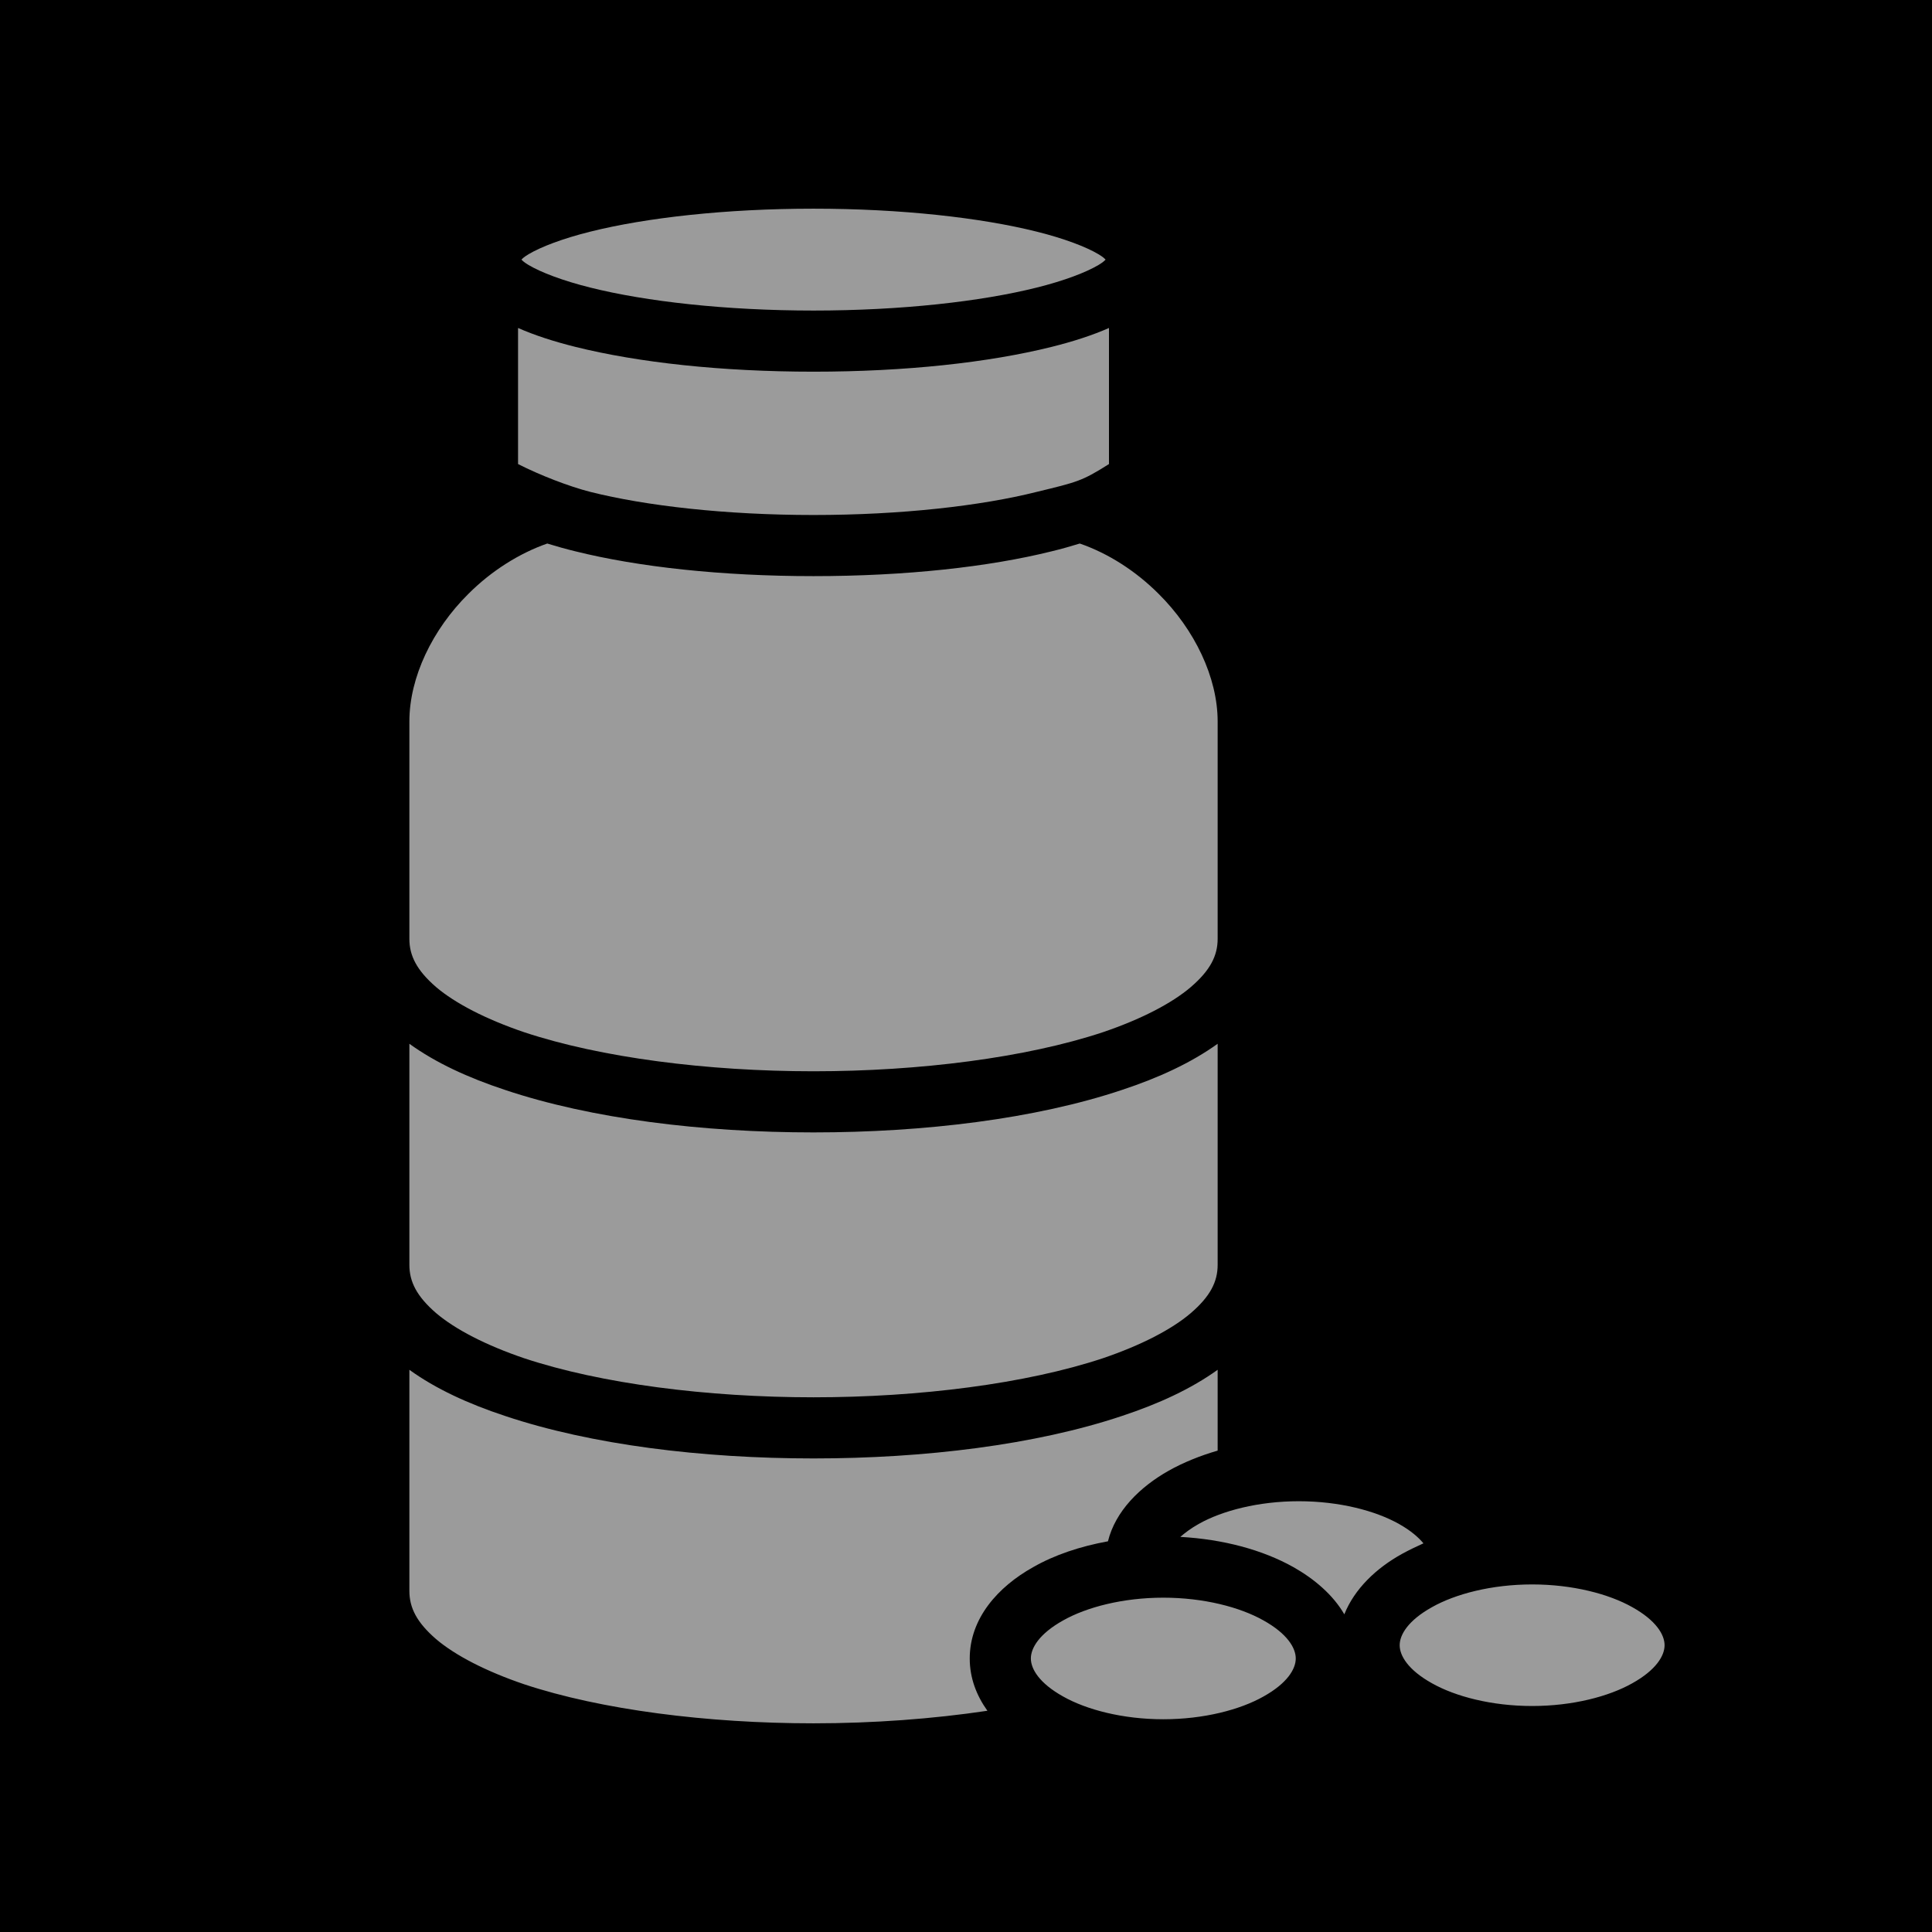
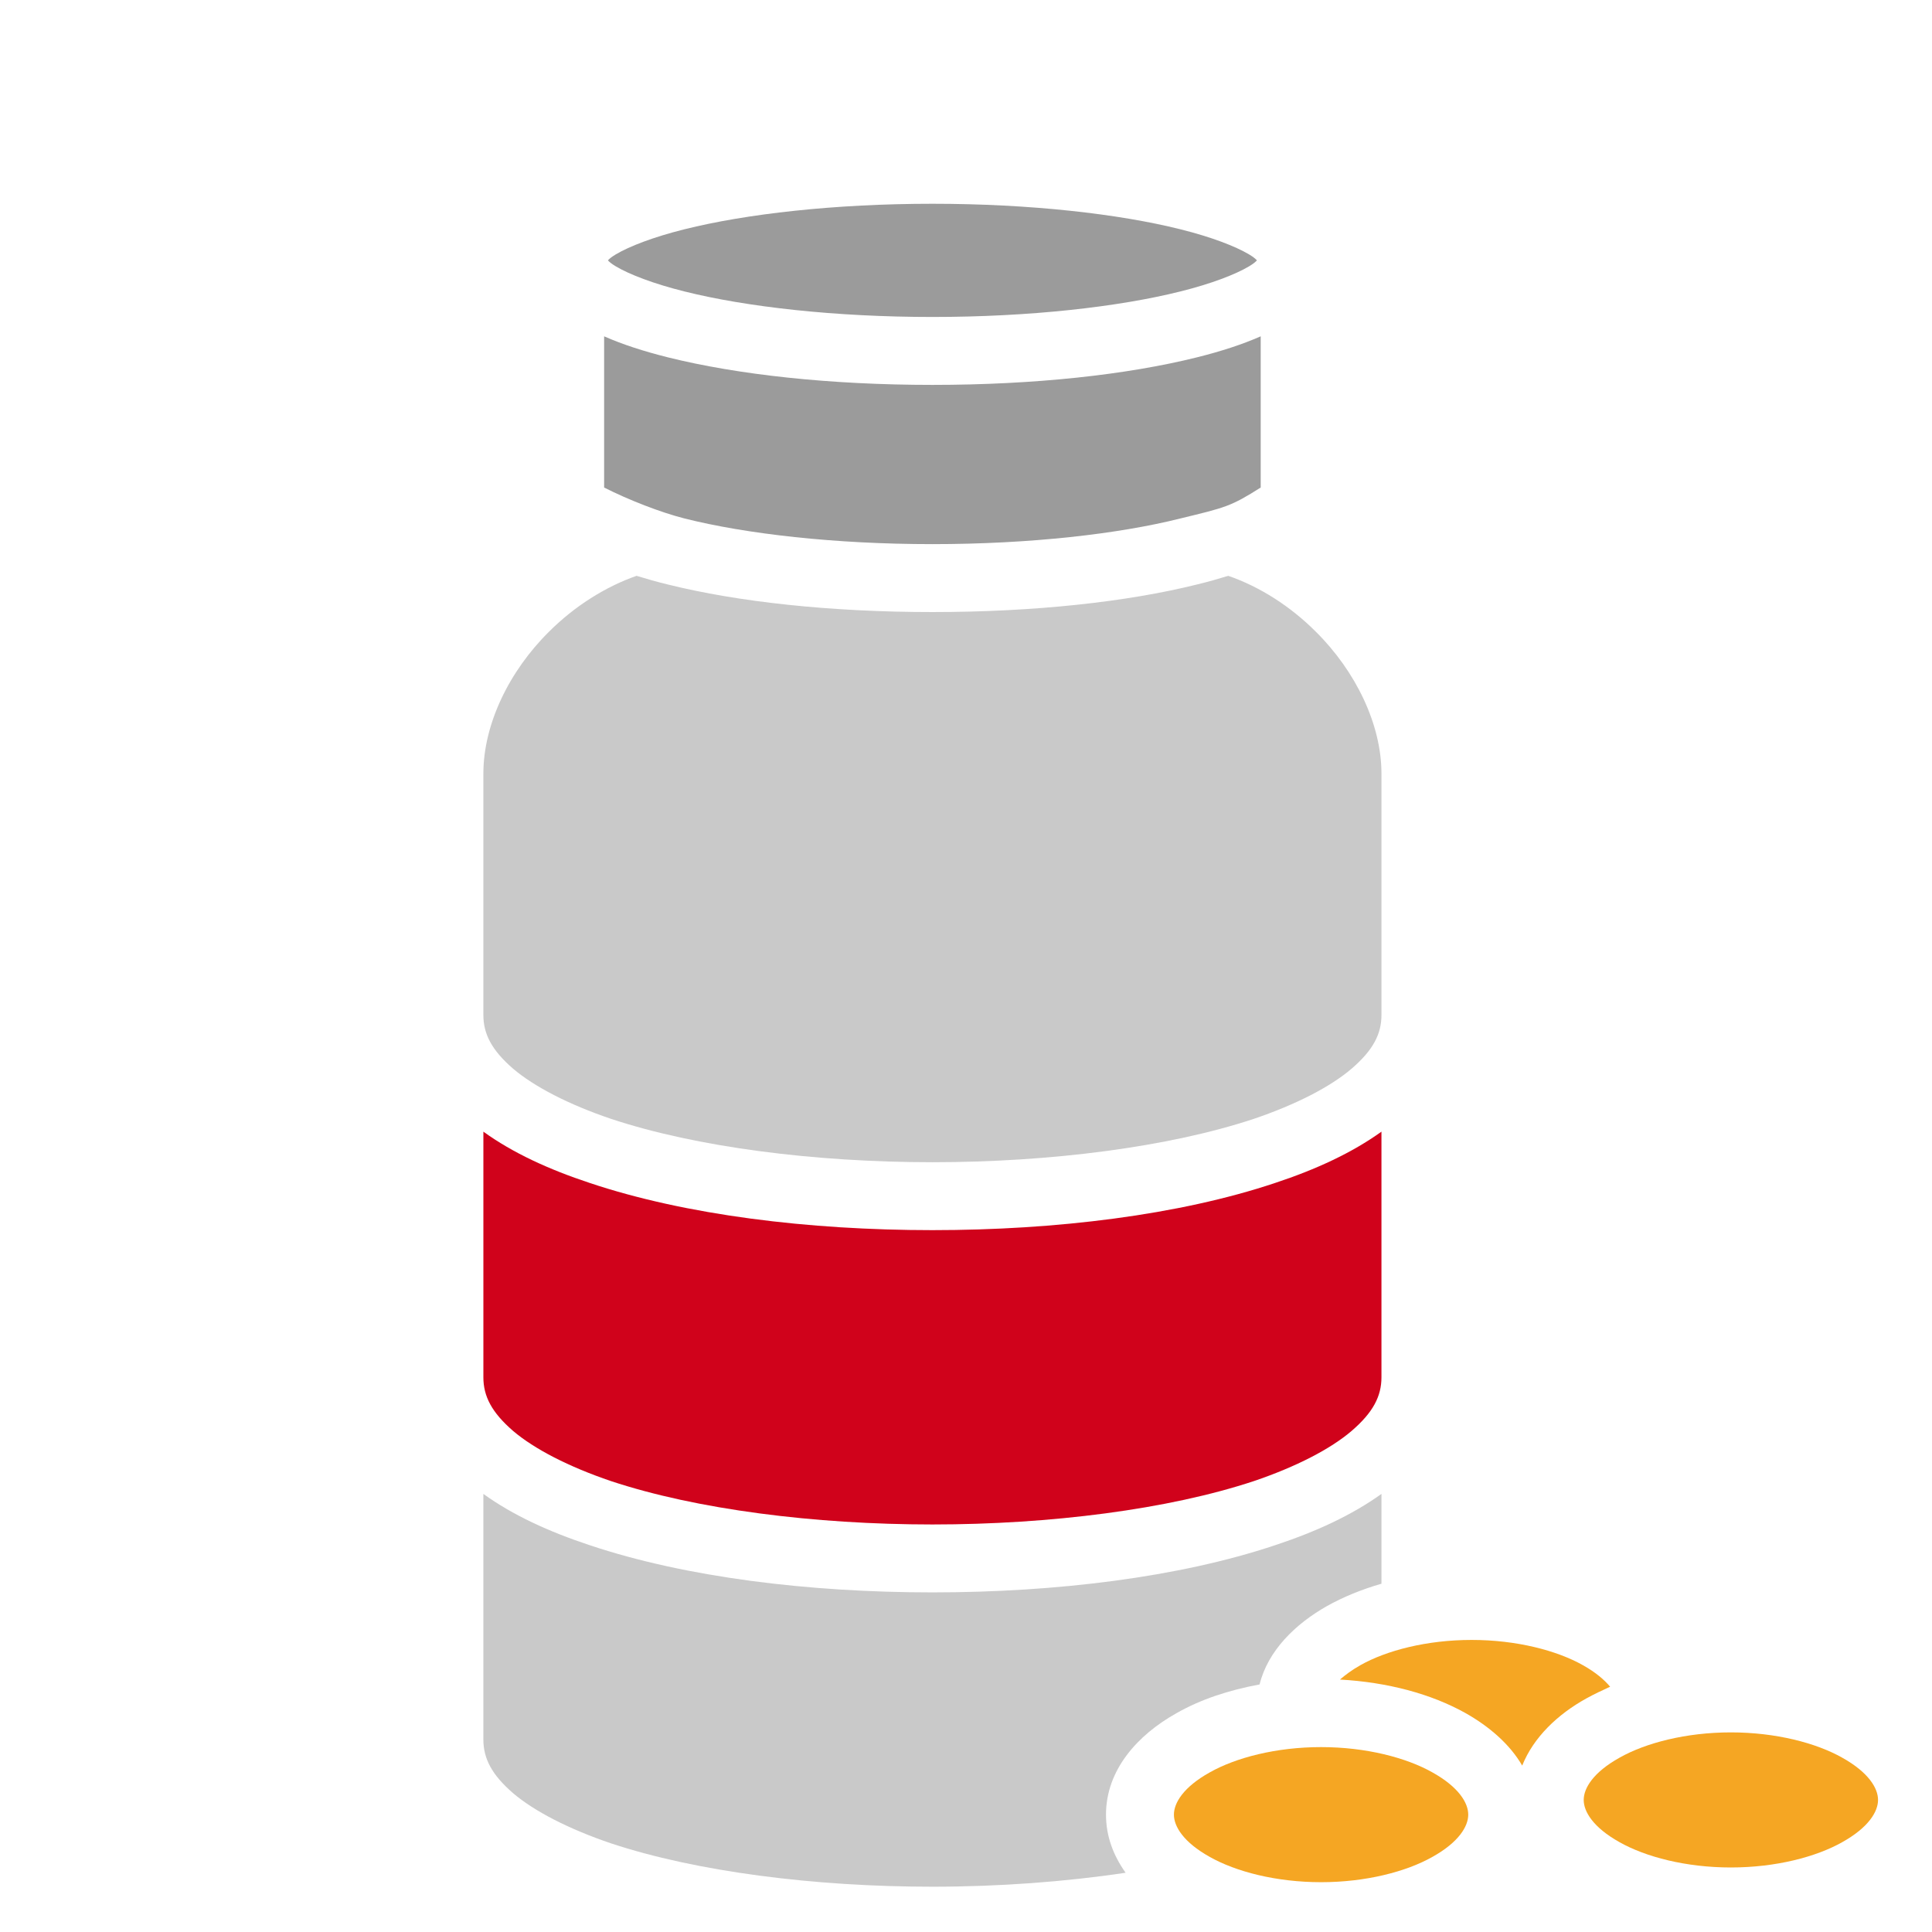
<svg xmlns="http://www.w3.org/2000/svg" viewBox="0 0 512 512" style="height: 512px; width: 512px;">
-   <path d="M0 0h512v512H0z" fill="#000" fill-opacity="1" />
-   <g class="" transform="translate(0,0)" style="">
-     <path d="M211.1 33c-25.9 0-49.4 2.68-65.7 6.76-8.2 2.04-14.6 4.51-18.2 6.65-1.3.78-1.7 1.18-2.1 1.59.4.41.8.81 2.1 1.59 3.6 2.14 10 4.61 18.2 6.65 16.3 4.08 39.8 6.76 65.7 6.76 25.9 0 49.4-2.68 65.7-6.76 8.2-2.04 14.6-4.51 18.2-6.65 1.3-.78 1.7-1.18 2.1-1.59-.4-.41-.8-.81-2.1-1.59-3.6-2.14-10-4.61-18.2-6.65C260.5 35.68 237 33 211.1 33zm-87 35.13v40.07c6.5 3.3 15 6.6 21.3 8.2 16.3 4.1 39.8 6.8 65.7 6.8 25.9 0 49.4-2.7 65.7-6.8 12-2.9 13.4-3.2 21.3-8.2V68.13c-4.9 2.16-10.5 3.97-16.9 5.57-18.5 4.61-43 7.3-70.1 7.3-27.1 0-51.6-2.69-70.1-7.3-6.4-1.6-12-3.41-16.9-5.57zm8.6 63.47c-8.3 2.9-16.5 8.1-23.2 14.8C98.88 156.9 92.1 171 92.1 184v64c0 5 2.2 9.3 7.86 14.2 5.64 4.8 14.74 9.5 25.94 13.3 22.6 7.5 53.9 11.5 85.2 11.5 31.2 0 62.6-4 85.2-11.5 11.2-3.8 20.3-8.5 25.9-13.3 5.7-4.9 7.9-9.2 7.9-14.2v-64c0-13-6.8-27.1-17.4-37.6-6.7-6.7-14.8-11.9-23.2-14.8-2.6.8-5.4 1.6-8.3 2.3-18.5 4.6-43 7.3-70.1 7.3-27.1 0-51.6-2.7-70.1-7.3-2.9-.7-5.7-1.5-8.3-2.3zM92.1 278.9V344c0 5 2.2 9.3 7.86 14.2 5.64 4.8 14.74 9.5 25.94 13.3 22.6 7.5 53.9 11.5 85.2 11.5 31.2 0 62.6-4 85.2-11.5 11.2-3.8 20.3-8.5 25.9-13.3 5.7-4.9 7.9-9.2 7.9-14.2v-65.1c-7.8 5.6-17.3 10-28.2 13.6-25.4 8.5-58.1 12.5-90.8 12.5-32.8 0-65.4-4-90.8-12.5-10.9-3.6-20.45-8-28.2-13.6zm0 96V440c0 5 2.2 9.3 7.86 14.2 5.64 4.8 14.74 9.5 25.94 13.3 22.6 7.5 53.9 11.5 85.2 11.5 17.5 0 35.2-1.3 51.2-3.7-3.2-4.5-5.2-9.6-5.2-15.4 0-11.8 8.3-21.1 18.7-26.9 6.3-3.6 13.8-6.1 22-7.6 2.2-8.9 9.4-16 17.9-20.8 4.3-2.4 9.2-4.4 14.4-5.9v-23.8c-7.8 5.6-17.3 10-28.2 13.6-25.4 8.5-58.1 12.5-90.8 12.5-32.8 0-65.4-4-90.8-12.5-10.9-3.6-20.45-8-28.2-13.6zM354 413.6c-11.9 0-22.6 2.8-29.5 6.7-2.3 1.3-4 2.6-5.4 3.8 12.6.7 24.2 3.8 33.3 8.9 6.2 3.5 11.7 8.2 15 13.9 3-7.5 9.4-13.6 17-17.8 2-1.1 4.1-2.1 6.3-3.1-1.5-1.8-3.8-3.8-7.2-5.7-6.9-3.9-17.6-6.7-29.5-6.7zm68.7 24.5c-11.9 0-22.6 2.8-29.5 6.7-7 3.9-9.5 8.1-9.5 11.2 0 3.1 2.5 7.3 9.5 11.2 6.9 3.9 17.6 6.7 29.5 6.7 11.9 0 22.6-2.8 29.5-6.7 7-3.9 9.5-8.1 9.5-11.2 0-3.1-2.5-7.3-9.5-11.2-6.9-3.9-17.6-6.7-29.5-6.7zM314.1 442c-11.9 0-22.6 2.8-29.5 6.7-7 3.9-9.5 8.1-9.5 11.2 0 3.1 2.5 7.3 9.5 11.2 6.9 3.9 17.6 6.7 29.5 6.7 11.9 0 22.6-2.8 29.5-6.7 7-3.9 9.5-8.1 9.5-11.2 0-3.1-2.5-7.3-9.5-11.2-6.9-3.9-17.6-6.7-29.5-6.7z" fill="#9b9b9b" transform="translate(25.6, 25.6) scale(0.9, 0.9) rotate(0, 256, 256) skewX(0) skewY(0)" fill-opacity="1" />
+   <g class="" transform="translate(36,21)" style="">
+     <g>
+       <path d="M211.1 33C185.2 33 161.7 35.68 145.4 39.76C137.2 41.8 130.8 44.27 127.2 46.41C125.9 47.19 125.5 47.59 125.1 48C125.5 48.41 125.9 48.81 127.2 49.59C130.8 51.73 137.2 54.2 145.4 56.24C161.7 60.32 185.2 63 211.1 63C237 63 260.5 60.32 276.8 56.24C285 54.2 291.4 51.73 295 49.59C296.3 48.81 296.7 48.41 297.1 48C296.7 47.59 296.3 47.19 295 46.41C291.4 44.27 285 41.8 276.8 39.76C260.5 35.68 237 33 211.1 33Z" class="" fill="#9b9b9b" fill-opacity="1" />
+       <path d="M124.1 68.13L124.1 108.2C130.6 111.5 139.1 114.8 145.4 116.4C161.7 120.5 185.2 123.2 211.1 123.2C237 123.2 260.5 120.5 276.8 116.4C288.8 113.5 290.2 113.2 298.1 108.2L298.1 68.13C293.2 70.29 287.6 72.1 281.2 73.7C262.7 78.31 238.2 81 211.1 81C184 81 159.5 78.31 141 73.7C134.6 72.1 129 70.29 124.1 68.13Z" class="" fill="#9b9b9b" fill-opacity="1" />
+       <path d="M132.7 131.6C124.4 134.5 116.2 139.7 109.5 146.4C98.88 156.9 92.1 171 92.1 184L92.1 248C92.1 253 94.3 257.3 99.96 262.2C105.6 267 114.7 271.7 125.9 275.5C148.5 283 179.8 287 211.1 287C242.3 287 273.7 283 296.3 275.5C307.5 271.7 316.6 267 322.2 262.2C327.9 257.3 330.1 253 330.1 248L330.1 184C330.1 171 323.3 156.9 312.7 146.4C306 139.7 297.9 134.5 289.5 131.6C286.9 132.4 284.1 133.2 281.2 133.9C262.7 138.5 238.2 141.2 211.1 141.2C184 141.2 159.5 138.5 141 133.9C138.1 133.2 135.3 132.4 132.7 131.6Z" class="selected" fill="#c9c9c9" fill-opacity="1" />
+       <path d="M92.1 278.9L92.1 344C92.1 349 94.3 353.3 99.96 358.2C105.6 363 114.7 367.7 125.9 371.5C148.5 379 179.8 383 211.1 383C242.3 383 273.7 379 296.3 371.5C307.5 367.7 316.6 363 322.2 358.2C327.9 353.3 330.1 349 330.1 344L330.1 278.9C322.3 284.5 312.8 288.9 301.9 292.5C276.5 301 243.8 305 211.1 305C178.3 305 145.7 301 120.3 292.5C109.4 288.9 99.85 284.5 92.1 278.9Z" class="" fill="#d0021b" fill-opacity="1" />
+       <path d="M92.1 374.9L92.1 440C92.1 445 94.3 449.3 99.96 454.2C105.6 459 114.7 463.7 125.9 467.5C148.5 475 179.8 479 211.1 479C228.6 479 246.3 477.7 262.3 475.3C259.1 470.8 257.1 465.7 257.1 459.9C257.1 448.1 265.4 438.8 275.8 433C282.1 429.4 289.6 426.9 297.8 425.4C300 416.5 307.2 409.4 315.7 404.6C320 402.2 324.9 400.2 330.1 398.7L330.1 374.9C322.3 380.5 312.8 384.9 301.9 388.5C276.5 397 243.8 401 211.1 401C178.3 401 145.7 397 120.3 388.5C109.4 384.9 99.85 380.5 92.1 374.9Z" class="" fill="#c9c9c9" fill-opacity="1" />
+       <path d="M354 413.6C342.1 413.6 331.4 416.4 324.5 420.3C322.2 421.6 320.5 422.9 319.1 424.1C331.7 424.8 343.3 427.9 352.4 433C358.6 436.5 364.1 441.2 367.4 446.9C370.4 439.4 376.8 433.3 384.4 429.1C386.4 428 388.5 427 390.7 426C389.2 424.2 386.9 422.2 383.5 420.3C376.6 416.4 365.9 413.6 354 413.6Z" class="" fill="#f5a623" fill-opacity="1" />
+       <path d="M422.7 438.1C410.8 438.1 400.1 440.9 393.2 444.8C386.2 448.7 383.7 452.9 383.7 456C383.7 459.1 386.2 463.3 393.2 467.2C400.1 471.1 410.8 473.9 422.7 473.9C434.6 473.9 445.3 471.1 452.2 467.2C459.2 463.3 461.7 459.1 461.7 456C461.7 452.9 459.2 448.7 452.2 444.8C445.3 440.9 434.6 438.1 422.7 438.1Z" class="" fill="#f5a623" fill-opacity="1" />
+       <path d="M314.1 442C302.2 442 291.5 444.8 284.6 448.7C277.6 452.6 275.1 456.8 275.1 459.9C275.1 463 277.6 467.2 284.6 471.1C291.5 475 302.2 477.8 314.1 477.8C326 477.8 336.7 475 343.6 471.1C350.6 467.2 353.1 463 353.1 459.9C353.1 456.8 350.6 452.6 343.6 448.7C336.7 444.8 326 442 314.1 442Z" class="" fill="#f5a623" fill-opacity="1" />
+     </g>
  </g>
</svg>
